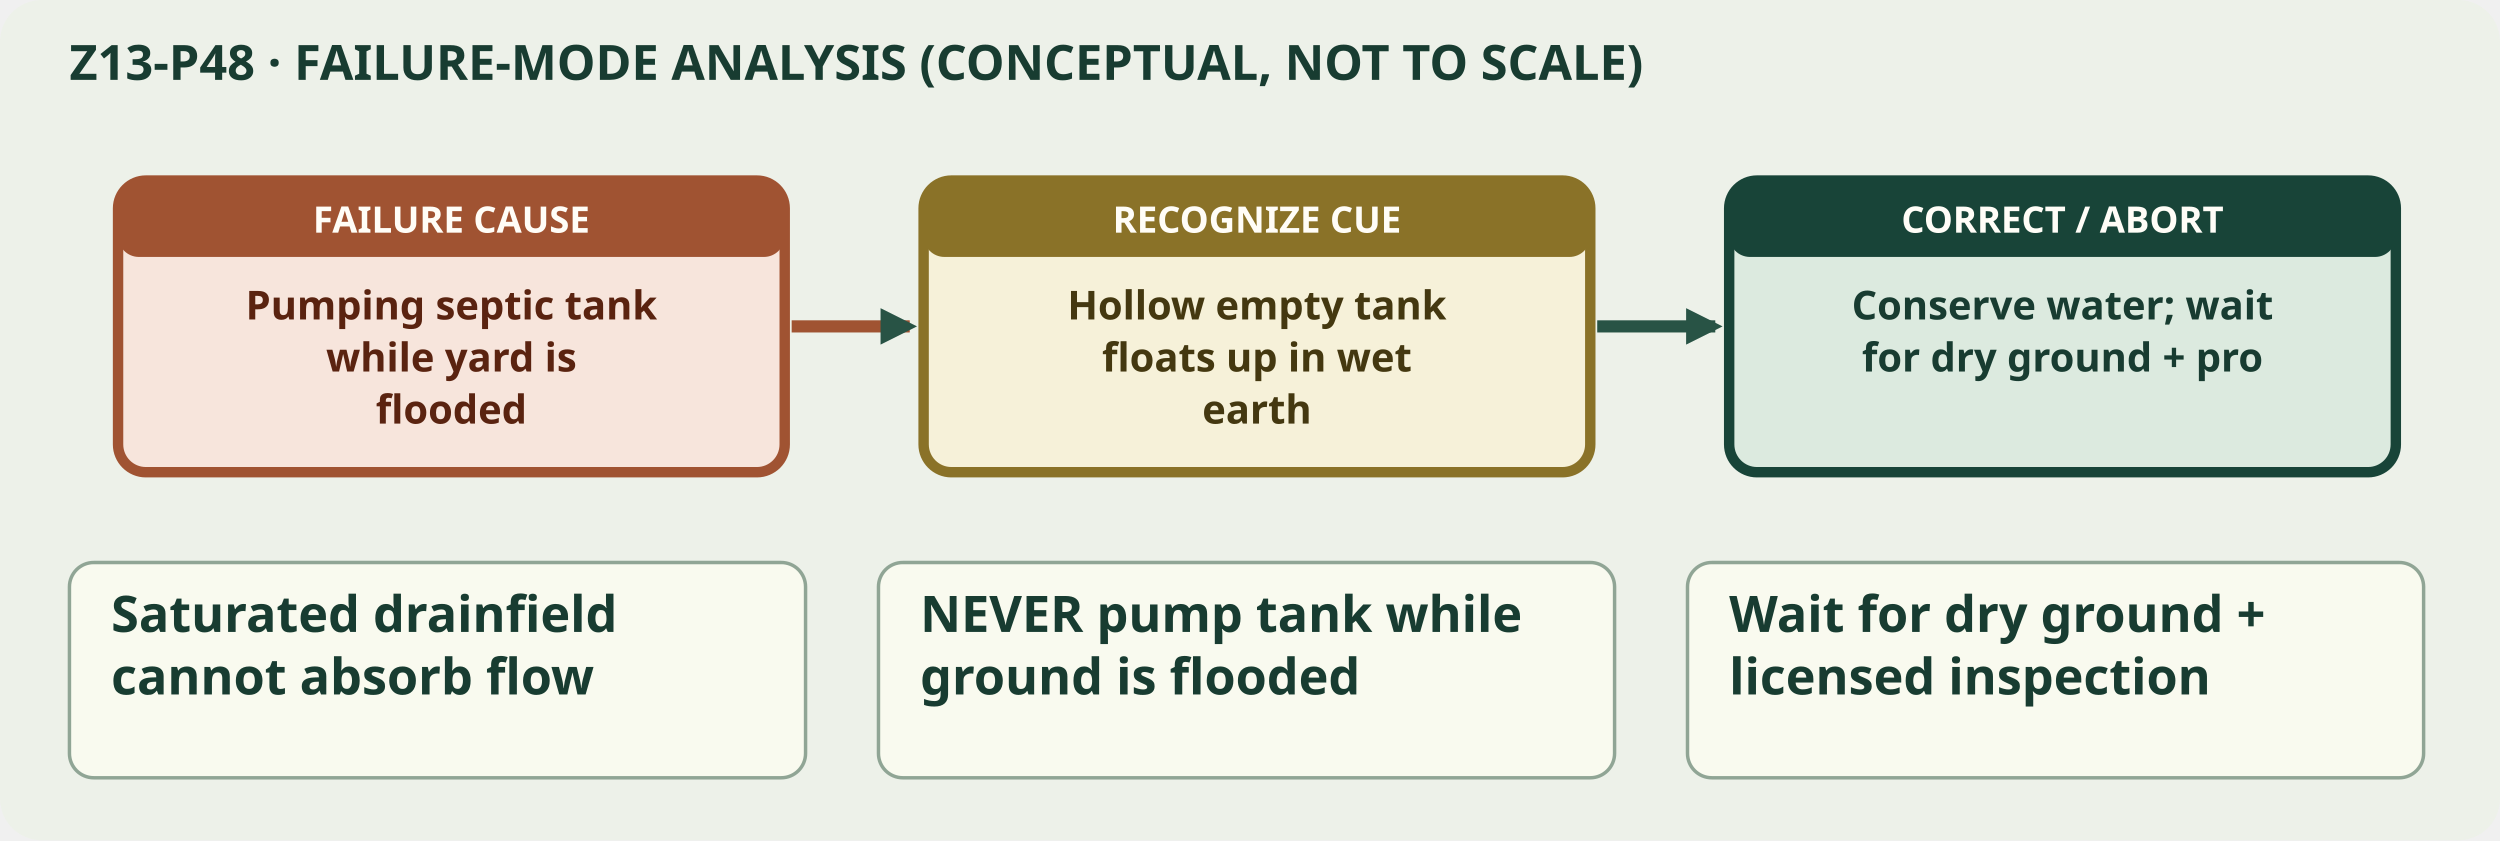
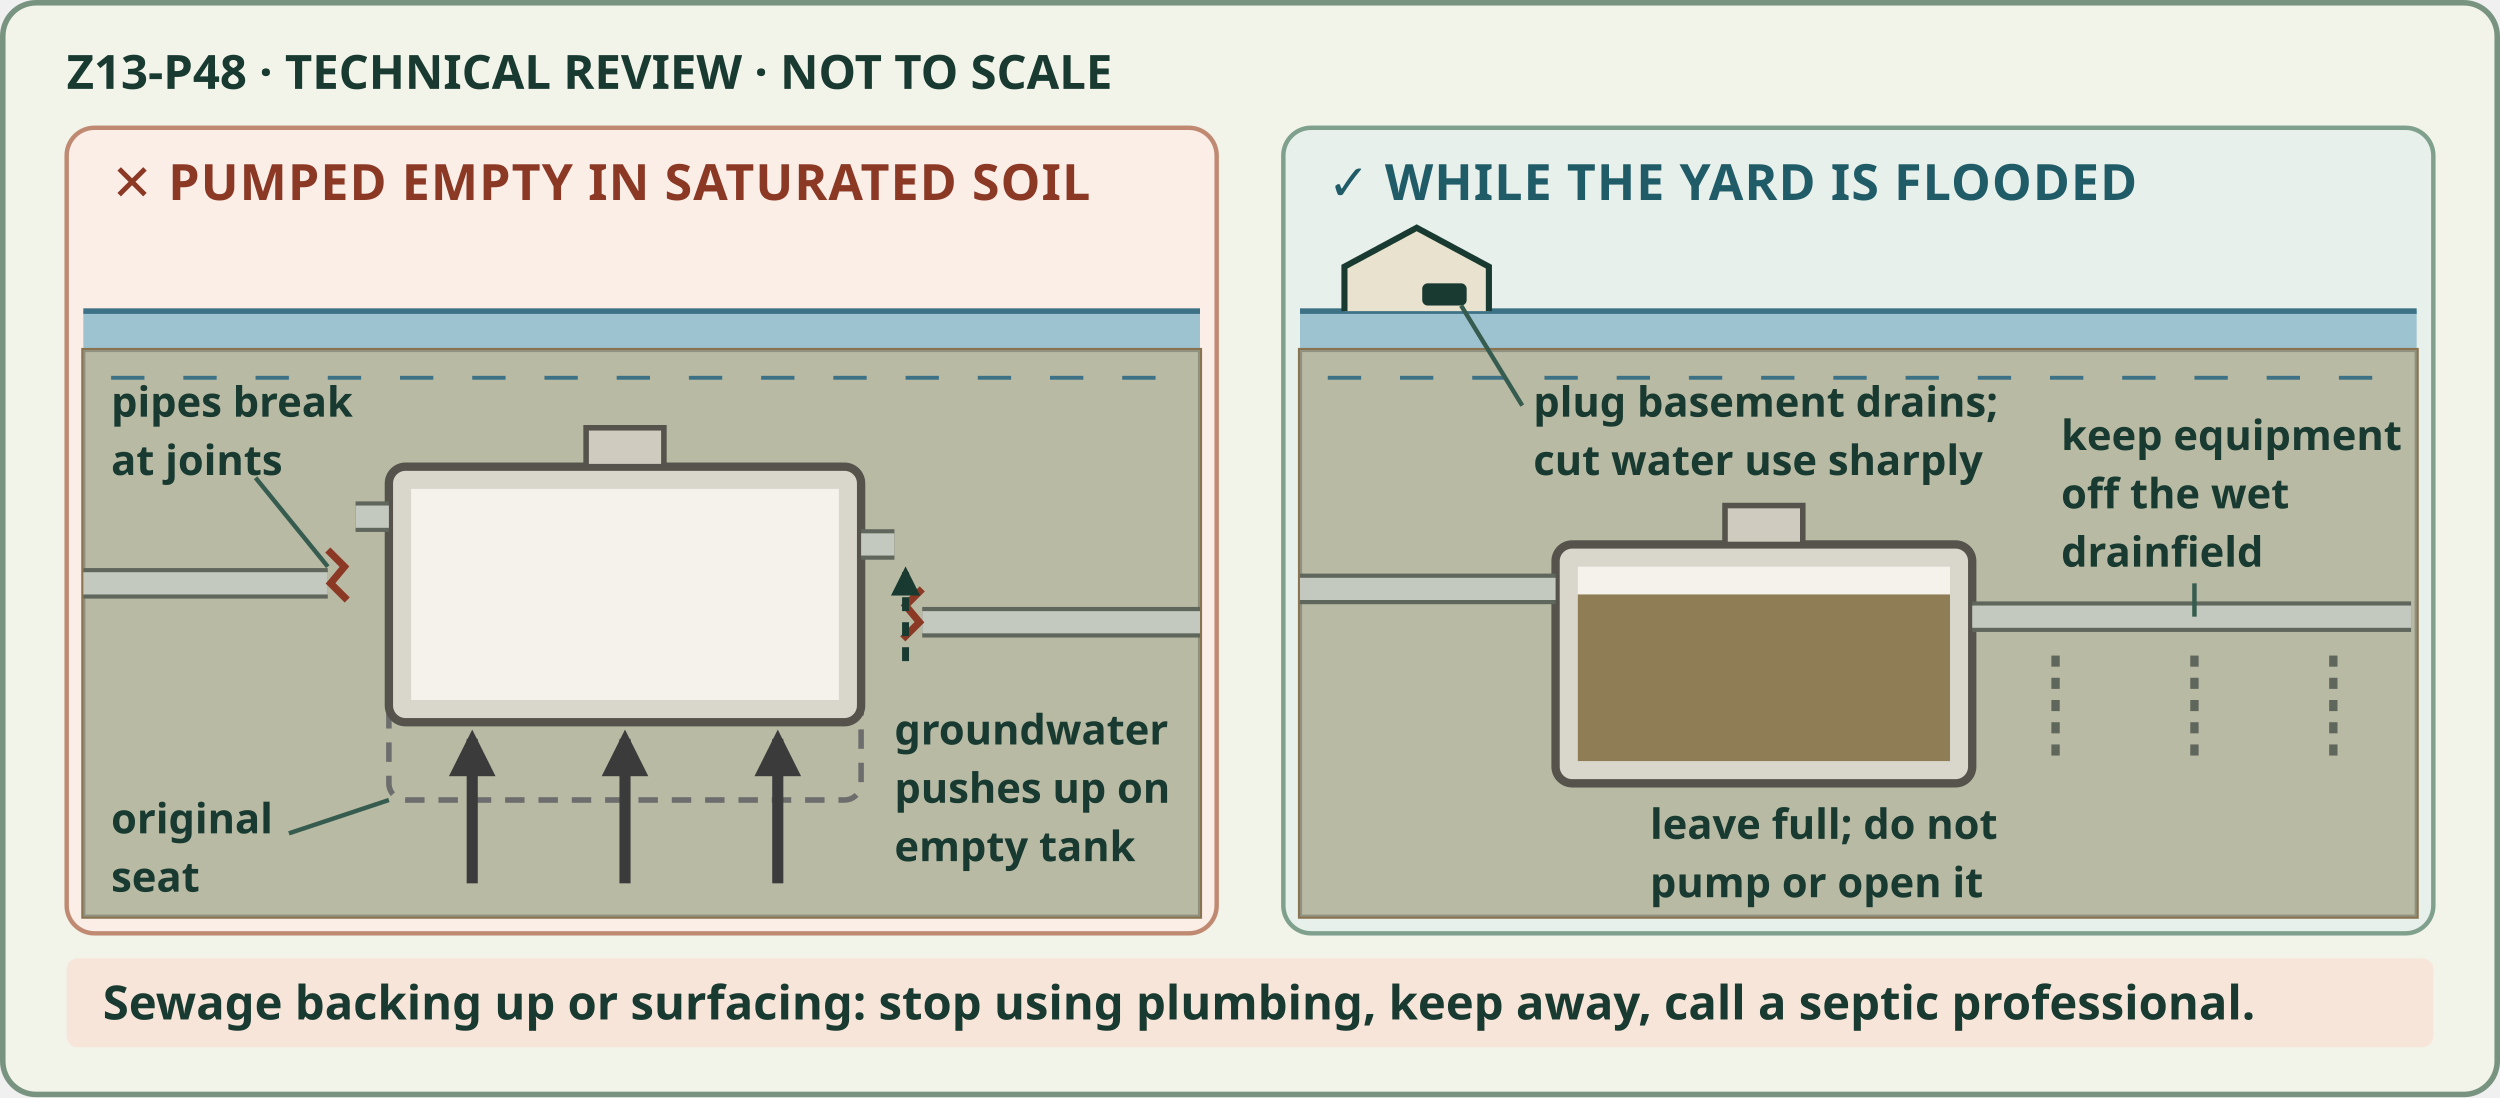
- <svg xmlns="http://www.w3.org/2000/svg" viewBox="0 0 720 242" role="img" aria-labelledby="title desc">
+ <svg xmlns="http://www.w3.org/2000/svg" viewBox="0 0 900 395" role="img" aria-labelledby="title desc">
  <defs>
-     <marker id="arrow" viewBox="0 0 10 10" markerWidth="3" markerHeight="3" refX="8" refY="5" orient="auto">
-       <path d="M0 0L10 5 0 10Z" fill="#285345" />
+     <marker id="m-flow" viewBox="0 0 10 10" refX="8" refY="5" markerWidth="4.2" markerHeight="4.2" orient="auto">
+       <path d="M0 0L10 5L0 10Z" fill="#205b68" />
+     </marker>
+     <marker id="m-reverse" viewBox="0 0 10 10" refX="8" refY="5" markerWidth="4.2" markerHeight="4.2" orient="auto">
+       <path d="M0 0L10 5L0 10Z" fill="#8b3825" />
+     </marker>
+     <marker id="m-load" viewBox="0 0 10 10" refX="8" refY="5" markerWidth="4.2" markerHeight="4.2" orient="auto">
+       <path d="M0 0L10 5L0 10Z" fill="#3b3b3b" />
+     </marker>
+     <marker id="m-air" viewBox="0 0 10 10" refX="8" refY="5" markerWidth="4.2" markerHeight="4.2" orient="auto">
+       <path d="M0 0L10 5L0 10Z" fill="#6b7f8c" />
+     </marker>
+     <marker id="m-ink" viewBox="0 0 10 10" refX="8" refY="5" markerWidth="4.2" markerHeight="4.2" orient="auto">
+       <path d="M0 0L10 5L0 10Z" fill="#183a30" />
    </marker>
  </defs>
-   <rect width="720" height="242" rx="12" fill="#edf1e9" />
-   <g font-family="system-ui,sans-serif" font-size="14.5" font-weight="650" fill="#183c31">
-     <text x="20" y="23" font-size="14" font-weight="700" fill="#183c31" text-anchor="start">Z13-P48 · FAILURE-MODE ANALYSIS (CONCEPTUAL, NOT TO SCALE)</text>
-     <g id="failure-mode-artwork">
-       <rect x="34" y="52" width="192" height="84" rx="8" fill="#f7e5dc" stroke="#a05332" stroke-width="3" />
-       <rect x="34" y="52" width="192" height="22" rx="6" fill="#a05332" />
-       <text x="130" y="67" font-size="10.5" font-weight="650" fill="#fffdf7" text-anchor="middle">FAILURE CAUSE</text>
-       <text x="130" y="92" font-size="11.5" font-weight="650" fill="#5a2310" text-anchor="middle">Pumping septic tank</text>
-       <text x="130" y="107" font-size="11.5" font-weight="650" fill="#5a2310" text-anchor="middle">while yard is</text>
-       <text x="130" y="122" font-size="11.5" font-weight="650" fill="#5a2310" text-anchor="middle">flooded</text>
-       <path d="M228 94h34" stroke="#a05332" stroke-width="3.5" marker-end="url(#arrow)" />
-       <rect x="266" y="52" width="192" height="84" rx="8" fill="#f6f1d9" stroke="#8a7228" stroke-width="3" />
-       <rect x="266" y="52" width="192" height="22" rx="6" fill="#8a7228" />
-       <text x="362" y="67" font-size="10.5" font-weight="650" fill="#fffdf7" text-anchor="middle">RECOGNIZE CUE</text>
-       <text x="362" y="92" font-size="11.5" font-weight="650" fill="#443810" text-anchor="middle">Hollow empty tank</text>
-       <text x="362" y="107" font-size="11.5" font-weight="650" fill="#443810" text-anchor="middle">floats up in wet</text>
-       <text x="362" y="122" font-size="11.5" font-weight="650" fill="#443810" text-anchor="middle">earth</text>
-       <path d="M460 94h34" stroke="#285345" stroke-width="3.5" marker-end="url(#arrow)" />
-       <rect x="498" y="52" width="192" height="84" rx="8" fill="#dceadf" stroke="#184438" stroke-width="3" />
-       <rect x="498" y="52" width="192" height="22" rx="6" fill="#184438" />
-       <text x="594" y="67" font-size="10.5" font-weight="650" fill="#fffdf7" text-anchor="middle">CORRECT / ABORT</text>
-       <text x="594" y="92" font-size="11.5" font-weight="650" fill="#183c31" text-anchor="middle">Conserve water; wait</text>
-       <text x="594" y="107" font-size="11.5" font-weight="650" fill="#183c31" text-anchor="middle">for dry ground + pro</text>
-     </g>
-     <g id="stage-panels">
-       <rect x="20" y="162" width="212" height="62" rx="7" fill="#f9faef" stroke="#90a595" />
-       <text x="32" y="182" font-size="14.5" font-weight="650" fill="#183c31" text-anchor="start">Saturated drainfield</text>
-       <text x="32" y="200" font-size="14.5" font-weight="650" fill="#183c31" text-anchor="start">cannot absorb flow</text>
-       <rect x="253" y="162" width="212" height="62" rx="7" fill="#f9faef" stroke="#90a595" />
-       <text x="265" y="182" font-size="14.5" font-weight="650" fill="#183c31" text-anchor="start">NEVER pump tank while</text>
-       <text x="265" y="200" font-size="14.5" font-weight="650" fill="#183c31" text-anchor="start">ground is flooded</text>
-       <rect x="486" y="162" width="212" height="62" rx="7" fill="#f9faef" stroke="#90a595" />
-       <text x="498" y="182" font-size="14.5" font-weight="650" fill="#183c31" text-anchor="start">Wait for dry ground +</text>
-       <text x="498" y="200" font-size="14.5" font-weight="650" fill="#183c31" text-anchor="start">licensed inspection</text>
-     </g>
+   <style>text{font:650 19px system-ui,sans-serif;fill:#183a30}.small{font-size:17px}.tiny{font-size:15px}.head{font-size:18px;letter-spacing:.4px}.warn{fill:#8b3825}.ok{fill:#205b68}.mute{fill:#4c5d55}.inv{fill:#ffffff}.lead{fill:none;stroke:#365c50;stroke-width:1.6}</style>
+   <rect x="1" y="1" width="898" height="393" rx="12" fill="#f2f3e9" stroke="#789481" stroke-width="2" />
+   <text x="24" y="32" class="small">Z13-P48 · TECHNICAL REVIEW · NOT TO SCALE</text>
+   <g id="z13-p48-artwork">
+     <rect x="24" y="46" width="414" height="290" rx="10" fill="#fbeee7" stroke="#c08a72" stroke-width="1.6" />
+     <text x="40" y="72" class="head warn">✕ PUMPED EMPTY IN SATURATED SOIL</text>
+     <rect x="462" y="46" width="414" height="290" rx="10" fill="#e7f0ea" stroke="#7ea08d" stroke-width="1.6" />
+     <text x="478" y="72" class="head ok">✓ WHILE THE YARD IS FLOODED</text>
+     <rect x="30" y="112" width="402" height="14" fill="#9cc3cf" />
+     <rect x="30" y="126" width="402" height="204" fill="#c9b48a" stroke="#8a7350" stroke-width="1.5" />
+     <rect x="30" y="126" width="402" height="204" fill="#9cc3cf" fill-opacity=".38" />
+     <path d="M40 136h12" stroke="#3d7186" stroke-width="1.4" />
+     <path d="M66 136h12" stroke="#3d7186" stroke-width="1.4" />
+     <path d="M92 136h12" stroke="#3d7186" stroke-width="1.4" />
+     <path d="M118 136h12" stroke="#3d7186" stroke-width="1.4" />
+     <path d="M144 136h12" stroke="#3d7186" stroke-width="1.4" />
+     <path d="M170 136h12" stroke="#3d7186" stroke-width="1.4" />
+     <path d="M196 136h12" stroke="#3d7186" stroke-width="1.4" />
+     <path d="M222 136h12" stroke="#3d7186" stroke-width="1.4" />
+     <path d="M248 136h12" stroke="#3d7186" stroke-width="1.4" />
+     <path d="M274 136h12" stroke="#3d7186" stroke-width="1.4" />
+     <path d="M300 136h12" stroke="#3d7186" stroke-width="1.4" />
+     <path d="M326 136h12" stroke="#3d7186" stroke-width="1.4" />
+     <path d="M352 136h12" stroke="#3d7186" stroke-width="1.4" />
+     <path d="M378 136h12" stroke="#3d7186" stroke-width="1.4" />
+     <path d="M404 136h12" stroke="#3d7186" stroke-width="1.4" />
+     <path d="M30 112h402" stroke="#3d7186" stroke-width="2" />
+     <rect x="468" y="112" width="402" height="14" fill="#9cc3cf" />
+     <rect x="468" y="126" width="402" height="204" fill="#c9b48a" stroke="#8a7350" stroke-width="1.5" />
+     <rect x="468" y="126" width="402" height="204" fill="#9cc3cf" fill-opacity=".38" />
+     <path d="M478 136h12" stroke="#3d7186" stroke-width="1.4" />
+     <path d="M504 136h12" stroke="#3d7186" stroke-width="1.4" />
+     <path d="M530 136h12" stroke="#3d7186" stroke-width="1.4" />
+     <path d="M556 136h12" stroke="#3d7186" stroke-width="1.4" />
+     <path d="M582 136h12" stroke="#3d7186" stroke-width="1.4" />
+     <path d="M608 136h12" stroke="#3d7186" stroke-width="1.4" />
+     <path d="M634 136h12" stroke="#3d7186" stroke-width="1.4" />
+     <path d="M660 136h12" stroke="#3d7186" stroke-width="1.4" />
+     <path d="M686 136h12" stroke="#3d7186" stroke-width="1.4" />
+     <path d="M712 136h12" stroke="#3d7186" stroke-width="1.4" />
+     <path d="M738 136h12" stroke="#3d7186" stroke-width="1.4" />
+     <path d="M764 136h12" stroke="#3d7186" stroke-width="1.4" />
+     <path d="M790 136h12" stroke="#3d7186" stroke-width="1.4" />
+     <path d="M816 136h12" stroke="#3d7186" stroke-width="1.4" />
+     <path d="M842 136h12" stroke="#3d7186" stroke-width="1.4" />
+     <path d="M468 112h402" stroke="#3d7186" stroke-width="2" />
+     <rect x="140" y="196" width="170" height="92" rx="6" fill="none" stroke="#6d6d6d" stroke-width="2" stroke-dasharray="7 5" />
+     <rect x="140" y="168" width="170" height="92" rx="6" fill="#d9d6cc" stroke="#55534c" stroke-width="3" />
+     <rect x="148" y="176" width="154" height="76" fill="#f4f2ea" />
+     <rect x="211.0" y="154" width="28" height="14" fill="#cfcbbf" stroke="#55534c" stroke-width="2" />
+     <path d="M30 210L118 210" fill="none" stroke="#5f665c" stroke-width="11" stroke-linejoin="round" />
+     <path d="M30 210L118 210" fill="none" stroke="#c4c9c0" stroke-width="8" stroke-linejoin="round" />
+     <path d="M332 224L432 224" fill="none" stroke="#5f665c" stroke-width="11" stroke-linejoin="round" />
+     <path d="M332 224L432 224" fill="none" stroke="#c4c9c0" stroke-width="8" stroke-linejoin="round" />
+     <path d="M140 186L128 186" fill="none" stroke="#5f665c" stroke-width="11" stroke-linejoin="round" />
+     <path d="M140 186L128 186" fill="none" stroke="#c4c9c0" stroke-width="8" stroke-linejoin="round" />
+     <path d="M310 196L322 196" fill="none" stroke="#5f665c" stroke-width="11" stroke-linejoin="round" />
+     <path d="M310 196L322 196" fill="none" stroke="#c4c9c0" stroke-width="8" stroke-linejoin="round" />
+     <path d="M118 198l6 6-5 6 6 6M332 212l-6 6 5 6-6 6" fill="none" stroke="#8b3825" stroke-width="2.6" />
+     <path d="M170 318V266" fill="none" stroke="#3b3b3b" stroke-width="4" marker-end="url(#m-load)" />
+     <path d="M225 318V266" fill="none" stroke="#3b3b3b" stroke-width="4" marker-end="url(#m-load)" />
+     <path d="M280 318V266" fill="none" stroke="#3b3b3b" stroke-width="4" marker-end="url(#m-load)" />
+     <path d="M326 238V206" fill="none" stroke="#183a30" stroke-width="2.5" stroke-dasharray="5 4" marker-end="url(#m-ink)" />
+     <text x="322" y="268" class="tiny">groundwater</text>
+     <text x="322" y="289" class="tiny">pushes up on</text>
+     <text x="322" y="310" class="tiny">empty tank</text>
+     <path class="lead" d="M118 204L92 172" />
+     <text x="40" y="150" class="tiny">pipes break</text>
+     <text x="40" y="171" class="tiny">at joints</text>
+     <text x="40" y="300" class="tiny">original</text>
+     <text x="40" y="321" class="tiny">seat</text>
+     <path class="lead" d="M104 300L140 288" />
+     <rect x="560" y="196" width="150" height="86" rx="6" fill="#d9d6cc" stroke="#55534c" stroke-width="3" />
+     <rect x="568" y="204" width="134" height="70" fill="#f4f2ea" />
+     <rect x="568" y="214" width="134" height="60" fill="#8f7d55" />
+     <rect x="621.0" y="182" width="28" height="14" fill="#cfcbbf" stroke="#55534c" stroke-width="2" />
+     <path d="M468 212L560 212" fill="none" stroke="#5f665c" stroke-width="11" stroke-linejoin="round" />
+     <path d="M468 212L560 212" fill="none" stroke="#c4c9c0" stroke-width="8" stroke-linejoin="round" />
+     <path d="M710 222L868 222" fill="none" stroke="#5f665c" stroke-width="11" stroke-linejoin="round" />
+     <path d="M710 222L868 222" fill="none" stroke="#c4c9c0" stroke-width="8" stroke-linejoin="round" />
+     <path d="M740 236v40" stroke="#5f665c" stroke-width="3" stroke-dasharray="4 4" />
+     <path d="M790 236v40" stroke="#5f665c" stroke-width="3" stroke-dasharray="4 4" />
+     <path d="M840 236v40" stroke="#5f665c" stroke-width="3" stroke-dasharray="4 4" />
+     <path d="M484 112V96l26-14 26 14v16" fill="#e9e2cf" stroke="#183a30" stroke-width="2.2" />
+     <rect x="512" y="102" width="16" height="8" rx="2" fill="#183a30" />
+     <text x="552" y="150" class="tiny">plug basement drains;</text>
+     <text x="552" y="171" class="tiny">cut water use sharply</text>
+     <path class="lead" d="M548 146L526 110" />
+     <text x="594" y="302" class="tiny">leave full; do not</text>
+     <text x="594" y="323" class="tiny">pump or open it</text>
+     <text x="742" y="162" class="tiny">keep equipment</text>
+     <text x="742" y="183" class="tiny">off the wet</text>
+     <text x="742" y="204" class="tiny">drainfield</text>
+     <path class="lead" d="M790 222L790 210" />
+     <rect x="24" y="345" width="852" height="32" rx="4" fill="#f7e5d9" />
+     <text x="37" y="367" class="small">Sewage backing up or surfacing: stop using plumbing, keep away, call a septic professional.</text>
  </g>
</svg>
